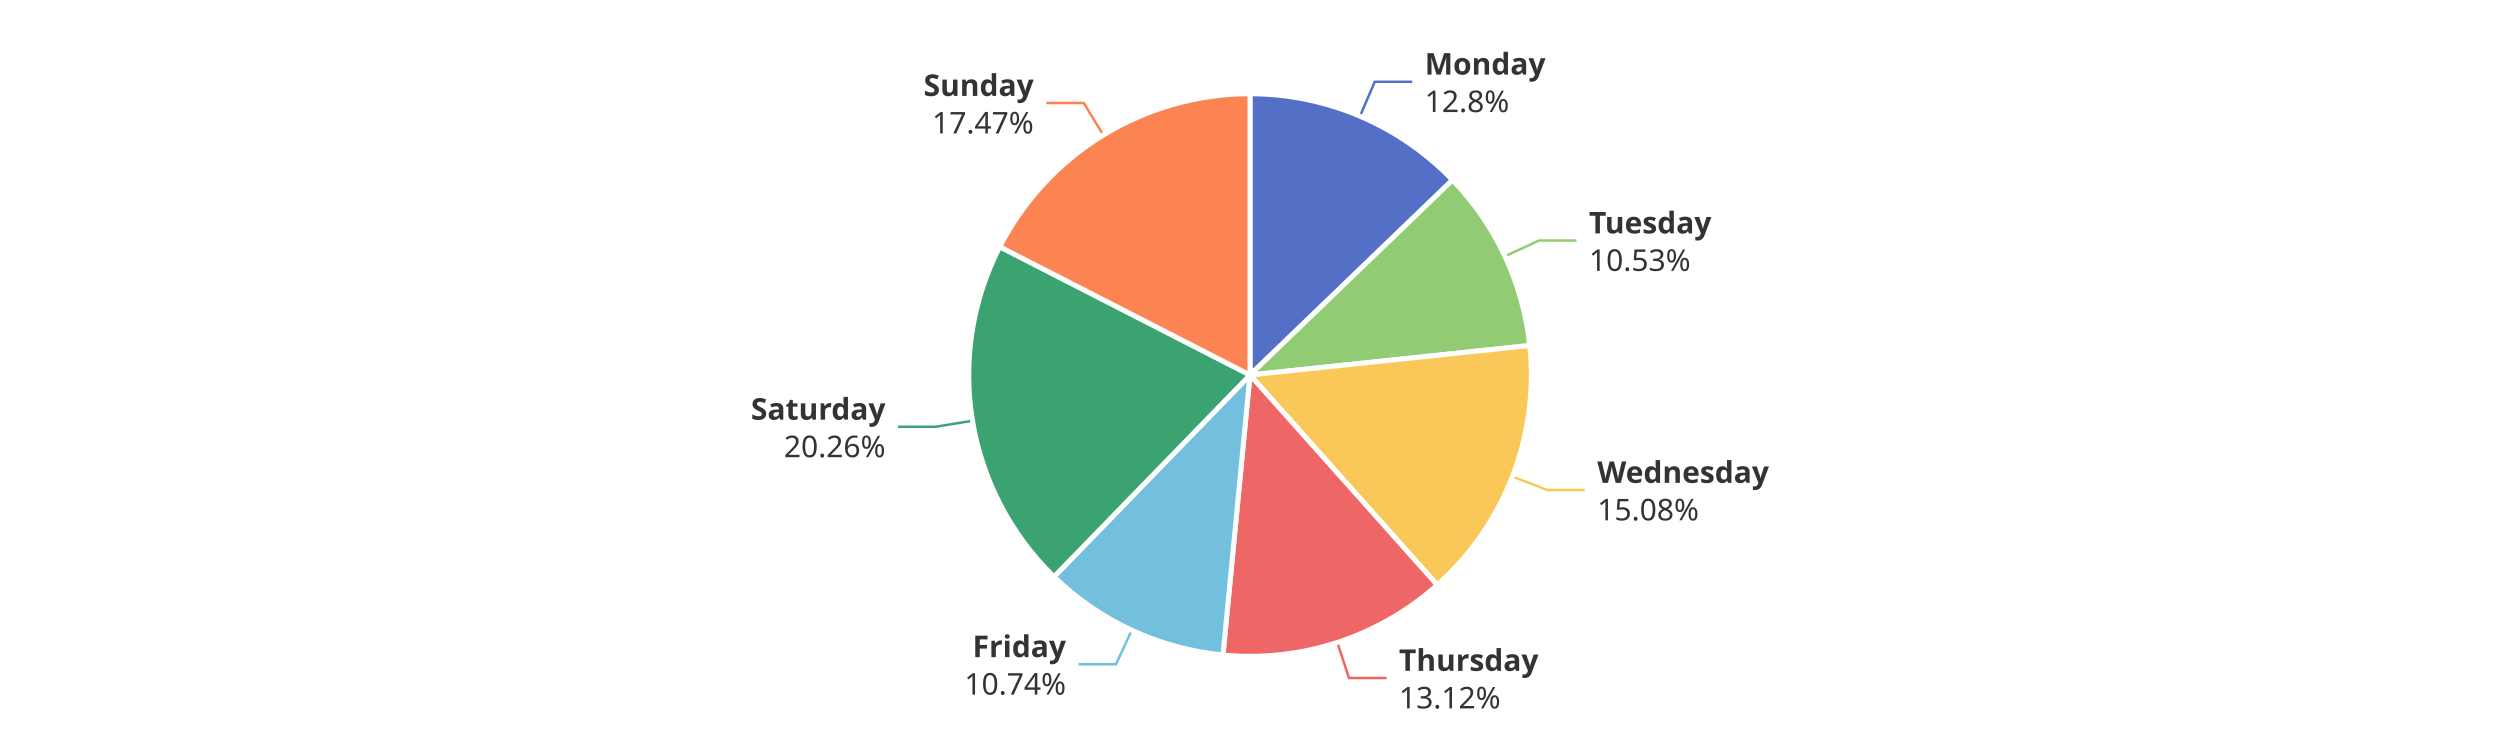
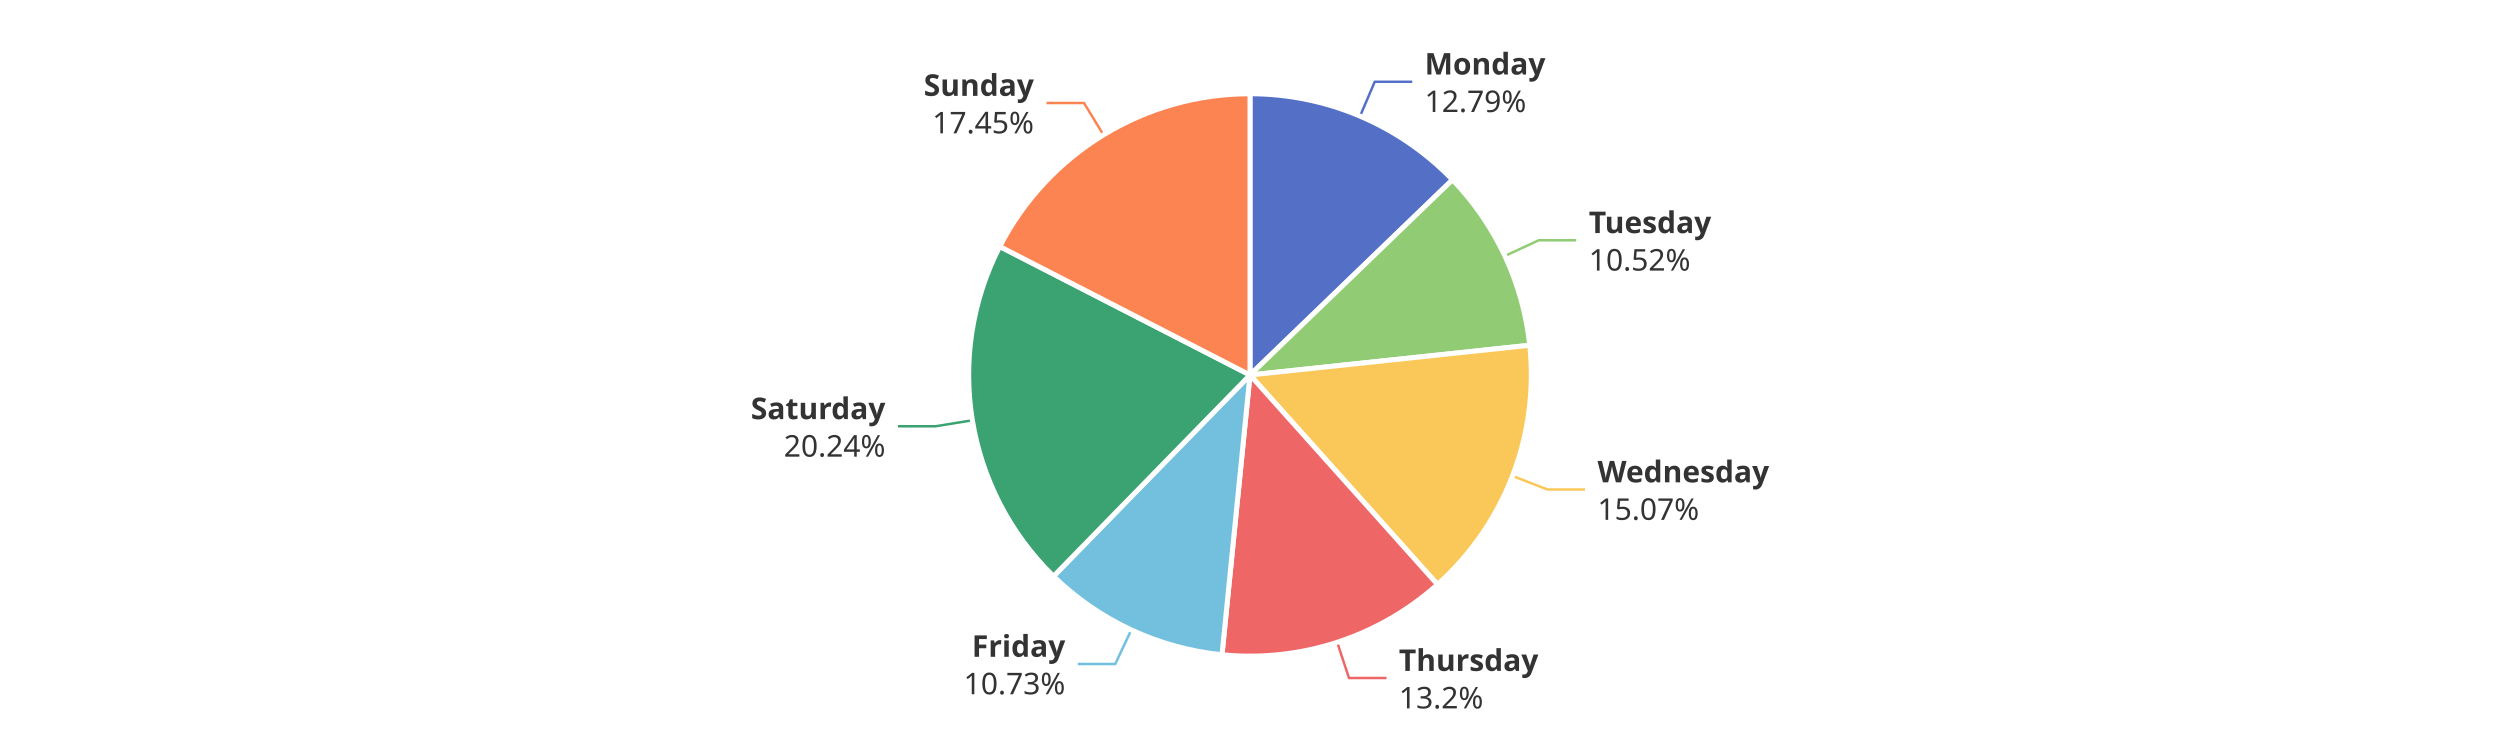
<svg xmlns="http://www.w3.org/2000/svg" width="1000" height="300" version="1.1" baseProfile="full" viewBox="0 0 1000 300">
  <rect width="1000" height="300" x="0" y="0" id="0" fill="#ffffff" />
  <polyline points="544 46.5 549.9 32.7 564.9 32.7" fill="none" stroke="#5470c6" />
-   <polyline points="602 102.5 615.6 96.2 630.6 96.2" fill="none" stroke="#91cc75" />
-   <polyline points="604.9 190.6 618.9 196 633.9 196" fill="none" stroke="#fac858" />
-   <polyline points="534.9 256.9 539.6 271.2 554.6 271.2" fill="none" stroke="#ee6666" />
-   <polyline points="452.7 252.1 446.4 265.7 431.4 265.7" fill="none" stroke="#73c0de" />
-   <polyline points="389 168.3 374.2 170.7 359.2 170.7" fill="none" stroke="#3ba272" />
-   <polyline points="441.3 54 433.5 41.2 418.5 41.2" fill="none" stroke="#fc8452" />
-   <path d="M500 37.5A112.5 112.5 0 0 1 581 72L500 150Z" fill="#5470c6" stroke="#fff" stroke-width="2" stroke-linejoin="round" />
-   <path d="M581 72A112.5 112.5 0 0 1 611.9 138.2L500 150Z" fill="#91cc75" stroke="#fff" stroke-width="2" stroke-linejoin="round" />
-   <path d="M611.9 138.2A112.5 112.5 0 0 1 574.9 234L500 150Z" fill="#fac858" stroke="#fff" stroke-width="2" stroke-linejoin="round" />
-   <path d="M574.9 234A112.5 112.5 0 0 1 489.2 262L500 150Z" fill="#ee6666" stroke="#fff" stroke-width="2" stroke-linejoin="round" />
-   <path d="M489.2 262A112.5 112.5 0 0 1 421.6 230.7L500 150Z" fill="#73c0de" stroke="#fff" stroke-width="2" stroke-linejoin="round" />
-   <path d="M421.6 230.7A112.5 112.5 0 0 1 399.9 98.7L500 150Z" fill="#3ba272" stroke="#fff" stroke-width="2" stroke-linejoin="round" />
-   <path d="M399.9 98.7A112.5 112.5 0 0 1 500 37.5L500 150Z" fill="#fc8452" stroke="#fff" stroke-width="2" stroke-linejoin="round" />
-   <path d="M0 -15l42.8 0l0 30l-42.8 0Z" transform="translate(569.9049 32.6724)" fill="none" />
-   <text dominant-baseline="central" text-anchor="start" style="font-size:12px;font-family:sans-serif;font-weight:bold;" y="-7.5" transform="translate(569.9049 32.6724)" fill="#333" stroke="rgb(255,255,255)" stroke-width="2" paint-order="stroke" stroke-miterlimit="2">Monday</text>
-   <text dominant-baseline="central" text-anchor="start" style="font-size:12px;font-family:sans-serif;" y="7.5" transform="translate(569.9049 32.6724)" fill="#333" stroke="rgb(255,255,255)" stroke-width="2" paint-order="stroke" stroke-miterlimit="2">12.8%</text>
-   <path d="M0 -15l46.2 0l0 30l-46.2 0Z" transform="translate(635.5923 96.1979)" fill="none" />
-   <text dominant-baseline="central" text-anchor="start" style="font-size:12px;font-family:sans-serif;font-weight:bold;" y="-7.5" transform="translate(635.5923 96.1979)" fill="#333" stroke="rgb(255,255,255)" stroke-width="2" paint-order="stroke" stroke-miterlimit="2">Tuesday</text>
-   <text dominant-baseline="central" text-anchor="start" style="font-size:12px;font-family:sans-serif;" y="7.5" transform="translate(635.5923 96.1979)" fill="#333" stroke="rgb(255,255,255)" stroke-width="2" paint-order="stroke" stroke-miterlimit="2">10.53%</text>
-   <path d="M0 -15l63.6 0l0 30l-63.6 0Z" transform="translate(638.917 195.9891)" fill="none" />
-   <text dominant-baseline="central" text-anchor="start" style="font-size:12px;font-family:sans-serif;font-weight:bold;" y="-7.5" transform="translate(638.917 195.9891)" fill="#333" stroke="rgb(255,255,255)" stroke-width="2" paint-order="stroke" stroke-miterlimit="2">Wednesday</text>
-   <text dominant-baseline="central" text-anchor="start" style="font-size:12px;font-family:sans-serif;" y="7.5" transform="translate(638.917 195.9891)" fill="#333" stroke="rgb(255,255,255)" stroke-width="2" paint-order="stroke" stroke-miterlimit="2">15.08%</text>
-   <path d="M0 -15l50.2 0l0 30l-50.2 0Z" transform="translate(559.5939 271.1964)" fill="none" />
-   <text dominant-baseline="central" text-anchor="start" style="font-size:12px;font-family:sans-serif;font-weight:bold;" y="-7.5" transform="translate(559.5939 271.1964)" fill="#333" stroke="rgb(255,255,255)" stroke-width="2" paint-order="stroke" stroke-miterlimit="2">Thursday</text>
-   <text dominant-baseline="central" text-anchor="start" style="font-size:12px;font-family:sans-serif;" y="7.5" transform="translate(559.5939 271.1964)" fill="#333" stroke="rgb(255,255,255)" stroke-width="2" paint-order="stroke" stroke-miterlimit="2">13.12%</text>
-   <path d="M-40.9 -15l40.9 0l0 30l-40.9 0Z" transform="translate(426.3977 265.6851)" fill="none" />
-   <text dominant-baseline="central" text-anchor="end" style="font-size:12px;font-family:sans-serif;font-weight:bold;" y="-7.5" transform="translate(426.3977 265.6851)" fill="#333" stroke="rgb(255,255,255)" stroke-width="2" paint-order="stroke" stroke-miterlimit="2">Friday</text>
-   <text dominant-baseline="central" text-anchor="end" style="font-size:12px;font-family:sans-serif;" y="7.5" transform="translate(426.3977 265.6851)" fill="#333" stroke="rgb(255,255,255)" stroke-width="2" paint-order="stroke" stroke-miterlimit="2">10.74%</text>
-   <path d="M-48.2 -15l48.2 0l0 30l-48.2 0Z" transform="translate(354.1946 170.7185)" fill="none" />
-   <text dominant-baseline="central" text-anchor="end" style="font-size:12px;font-family:sans-serif;font-weight:bold;" y="-7.5" transform="translate(354.1946 170.7185)" fill="#333" stroke="rgb(255,255,255)" stroke-width="2" paint-order="stroke" stroke-miterlimit="2">Saturday</text>
-   <text dominant-baseline="central" text-anchor="end" style="font-size:12px;font-family:sans-serif;" y="7.5" transform="translate(354.1946 170.7185)" fill="#333" stroke="rgb(255,255,255)" stroke-width="2" paint-order="stroke" stroke-miterlimit="2">20.26%</text>
-   <path d="M-40.9 -15l40.9 0l0 30l-40.9 0Z" transform="translate(413.478 41.2293)" fill="none" />
-   <text dominant-baseline="central" text-anchor="end" style="font-size:12px;font-family:sans-serif;font-weight:bold;" y="-7.5" transform="translate(413.478 41.2293)" fill="#333" stroke="rgb(255,255,255)" stroke-width="2" paint-order="stroke" stroke-miterlimit="2">Sunday</text>
-   <text dominant-baseline="central" text-anchor="end" style="font-size:12px;font-family:sans-serif;" y="7.5" transform="translate(413.478 41.2293)" fill="#333" stroke="rgb(255,255,255)" stroke-width="2" paint-order="stroke" stroke-miterlimit="2">17.47%</text>
+   <polyline points="601.9 102.4 615.5 96.1 630.5 96.1" fill="none" stroke="#91cc75" />
+   <polyline points="605 190.4 619 195.8 634 195.8" fill="none" stroke="#fac858" />
+   <polyline points="534.9 257 539.6 271.2 554.6 271.2" fill="none" stroke="#ee6666" />
+   <polyline points="452.5 252 446.1 265.6 431.1 265.6" fill="none" stroke="#73c0de" />
+   <polyline points="389 168.1 374.2 170.5 359.2 170.5" fill="none" stroke="#3ba272" />
+   <polyline points="441.4 54 433.6 41.2 418.6 41.2" fill="none" stroke="#fc8452" />
+   <path d="M500 37.5A112.5 112.5 0 0 1 581 71.9L500 150Z" fill="#5470c6" stroke="#fff" stroke-width="2" stroke-linejoin="round" />
+   <path d="M581 71.9A112.5 112.5 0 0 1 611.9 138.1L500 150Z" fill="#91cc75" stroke="#fff" stroke-width="2" stroke-linejoin="round" />
+   <path d="M611.9 138.1A112.5 112.5 0 0 1 575 233.8L500 150Z" fill="#fac858" stroke="#fff" stroke-width="2" stroke-linejoin="round" />
+   <path d="M575 233.8A112.5 112.5 0 0 1 488.8 261.9L500 150Z" fill="#ee6666" stroke="#fff" stroke-width="2" stroke-linejoin="round" />
+   <path d="M488.8 261.9A112.5 112.5 0 0 1 421.4 230.5L500 150Z" fill="#73c0de" stroke="#fff" stroke-width="2" stroke-linejoin="round" />
+   <path d="M421.4 230.5A112.5 112.5 0 0 1 399.9 98.6L500 150Z" fill="#3ba272" stroke="#fff" stroke-width="2" stroke-linejoin="round" />
+   <path d="M399.9 98.6A112.5 112.5 0 0 1 500 37.5L500 150Z" fill="#fc8452" stroke="#fff" stroke-width="2" stroke-linejoin="round" />
+   <path d="M0 -15l42.8 0l0 30l-42.8 0Z" transform="translate(569.8633 32.6548)" fill="none" />
+   <text dominant-baseline="central" text-anchor="start" style="font-size:12px;font-family:sans-serif;font-weight:bold;" y="-7.5" transform="translate(569.8633 32.6548)" fill="#333" stroke="rgb(255,255,255)" stroke-width="2" paint-order="stroke" stroke-miterlimit="2">Monday</text>
+   <text dominant-baseline="central" text-anchor="start" style="font-size:12px;font-family:sans-serif;" y="7.5" transform="translate(569.8633 32.6548)" fill="#333" stroke="rgb(255,255,255)" stroke-width="2" paint-order="stroke" stroke-miterlimit="2">12.79%</text>
+   <path d="M0 -15l46.2 0l0 30l-46.2 0Z" transform="translate(635.5354 96.0758)" fill="none" />
+   <text dominant-baseline="central" text-anchor="start" style="font-size:12px;font-family:sans-serif;font-weight:bold;" y="-7.5" transform="translate(635.5354 96.0758)" fill="#333" stroke="rgb(255,255,255)" stroke-width="2" paint-order="stroke" stroke-miterlimit="2">Tuesday</text>
+   <text dominant-baseline="central" text-anchor="start" style="font-size:12px;font-family:sans-serif;" y="7.5" transform="translate(635.5354 96.0758)" fill="#333" stroke="rgb(255,255,255)" stroke-width="2" paint-order="stroke" stroke-miterlimit="2">10.52%</text>
+   <path d="M0 -15l63.6 0l0 30l-63.6 0Z" transform="translate(638.998 195.7792)" fill="none" />
+   <text dominant-baseline="central" text-anchor="start" style="font-size:12px;font-family:sans-serif;font-weight:bold;" y="-7.5" transform="translate(638.998 195.7792)" fill="#333" stroke="rgb(255,255,255)" stroke-width="2" paint-order="stroke" stroke-miterlimit="2">Wednesday</text>
+   <text dominant-baseline="central" text-anchor="start" style="font-size:12px;font-family:sans-serif;" y="7.5" transform="translate(638.998 195.7792)" fill="#333" stroke="rgb(255,255,255)" stroke-width="2" paint-order="stroke" stroke-miterlimit="2">15.07%</text>
+   <path d="M0 -15l50.2 0l0 30l-50.2 0Z" transform="translate(559.552 271.2101)" fill="none" />
+   <text dominant-baseline="central" text-anchor="start" style="font-size:12px;font-family:sans-serif;font-weight:bold;" y="-7.5" transform="translate(559.552 271.2101)" fill="#333" stroke="rgb(255,255,255)" stroke-width="2" paint-order="stroke" stroke-miterlimit="2">Thursday</text>
+   <text dominant-baseline="central" text-anchor="start" style="font-size:12px;font-family:sans-serif;" y="7.5" transform="translate(559.552 271.2101)" fill="#333" stroke="rgb(255,255,255)" stroke-width="2" paint-order="stroke" stroke-miterlimit="2">13.2%</text>
+   <path d="M-40.9 -15l40.9 0l0 30l-40.9 0Z" transform="translate(426.1121 265.5524)" fill="none" />
+   <text dominant-baseline="central" text-anchor="end" style="font-size:12px;font-family:sans-serif;font-weight:bold;" y="-7.5" transform="translate(426.1121 265.5524)" fill="#333" stroke="rgb(255,255,255)" stroke-width="2" paint-order="stroke" stroke-miterlimit="2">Friday</text>
+   <text dominant-baseline="central" text-anchor="end" style="font-size:12px;font-family:sans-serif;" y="7.5" transform="translate(426.1121 265.5524)" fill="#333" stroke="rgb(255,255,255)" stroke-width="2" paint-order="stroke" stroke-miterlimit="2">10.73%</text>
+   <path d="M-48.2 -15l48.2 0l0 30l-48.2 0Z" transform="translate(354.1587 170.4991)" fill="none" />
+   <text dominant-baseline="central" text-anchor="end" style="font-size:12px;font-family:sans-serif;font-weight:bold;" y="-7.5" transform="translate(354.1587 170.4991)" fill="#333" stroke="rgb(255,255,255)" stroke-width="2" paint-order="stroke" stroke-miterlimit="2">Saturday</text>
+   <text dominant-baseline="central" text-anchor="end" style="font-size:12px;font-family:sans-serif;" y="7.5" transform="translate(354.1587 170.4991)" fill="#333" stroke="rgb(255,255,255)" stroke-width="2" paint-order="stroke" stroke-miterlimit="2">20.24%</text>
+   <path d="M-40.9 -15l40.9 0l0 30l-40.9 0Z" transform="translate(413.5523 41.1839)" fill="none" />
+   <text dominant-baseline="central" text-anchor="end" style="font-size:12px;font-family:sans-serif;font-weight:bold;" y="-7.5" transform="translate(413.5523 41.1839)" fill="#333" stroke="rgb(255,255,255)" stroke-width="2" paint-order="stroke" stroke-miterlimit="2">Sunday</text>
+   <text dominant-baseline="central" text-anchor="end" style="font-size:12px;font-family:sans-serif;" y="7.5" transform="translate(413.5523 41.1839)" fill="#333" stroke="rgb(255,255,255)" stroke-width="2" paint-order="stroke" stroke-miterlimit="2">17.45%</text>
</svg>
